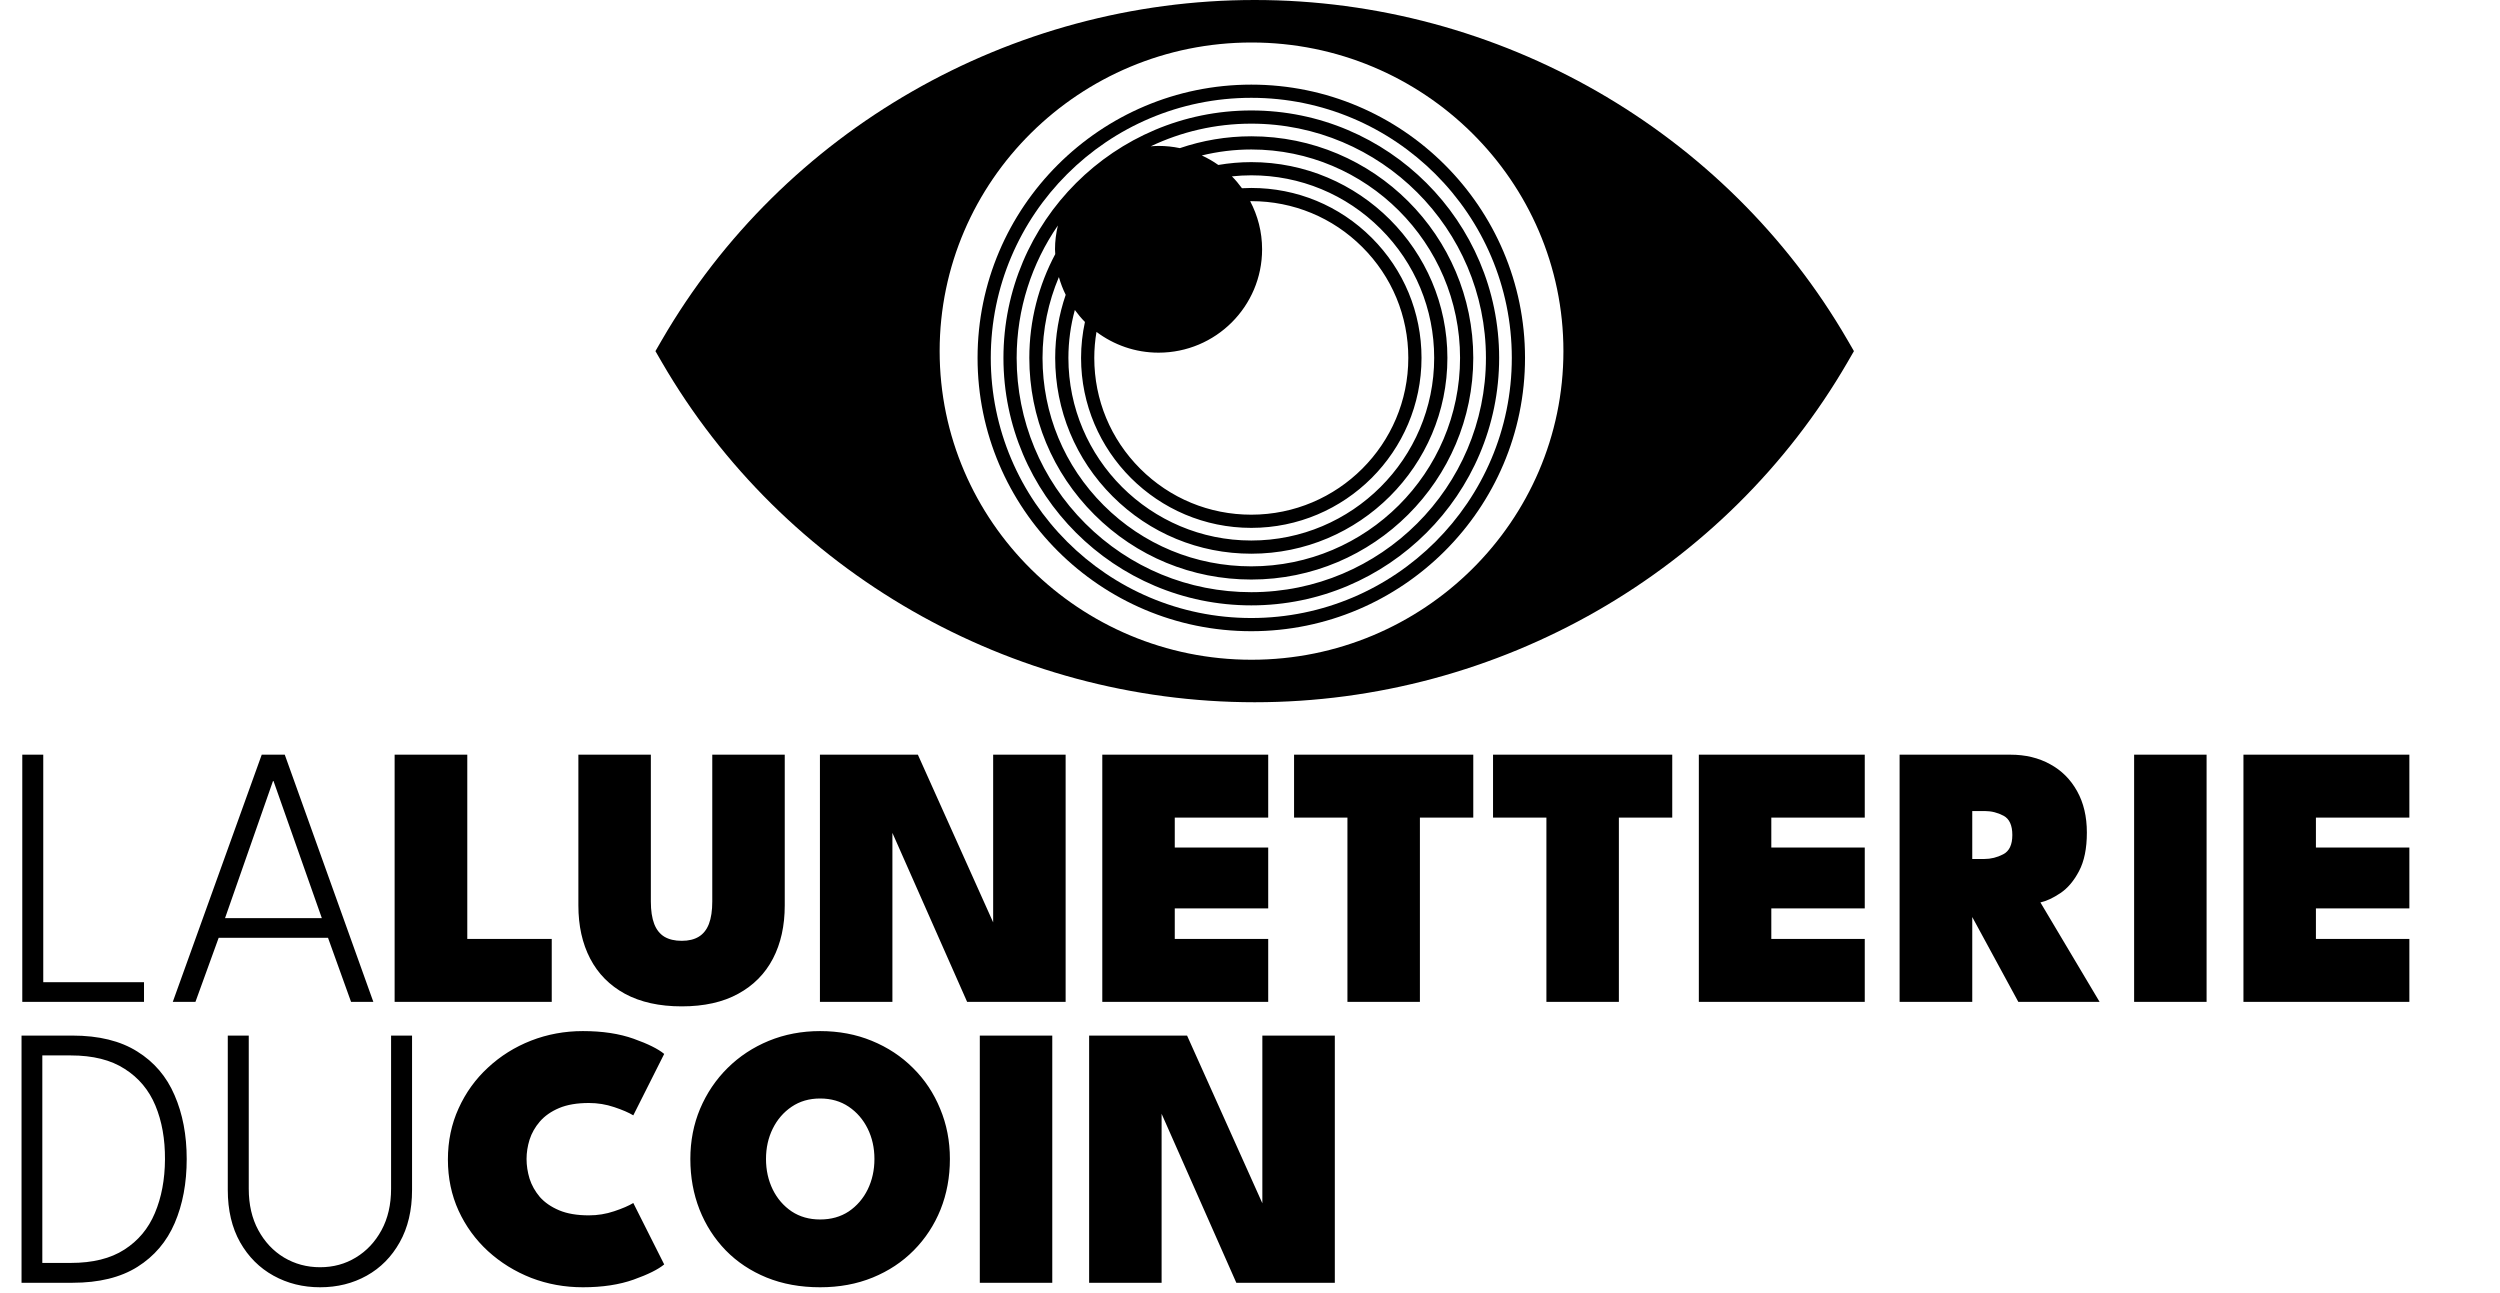
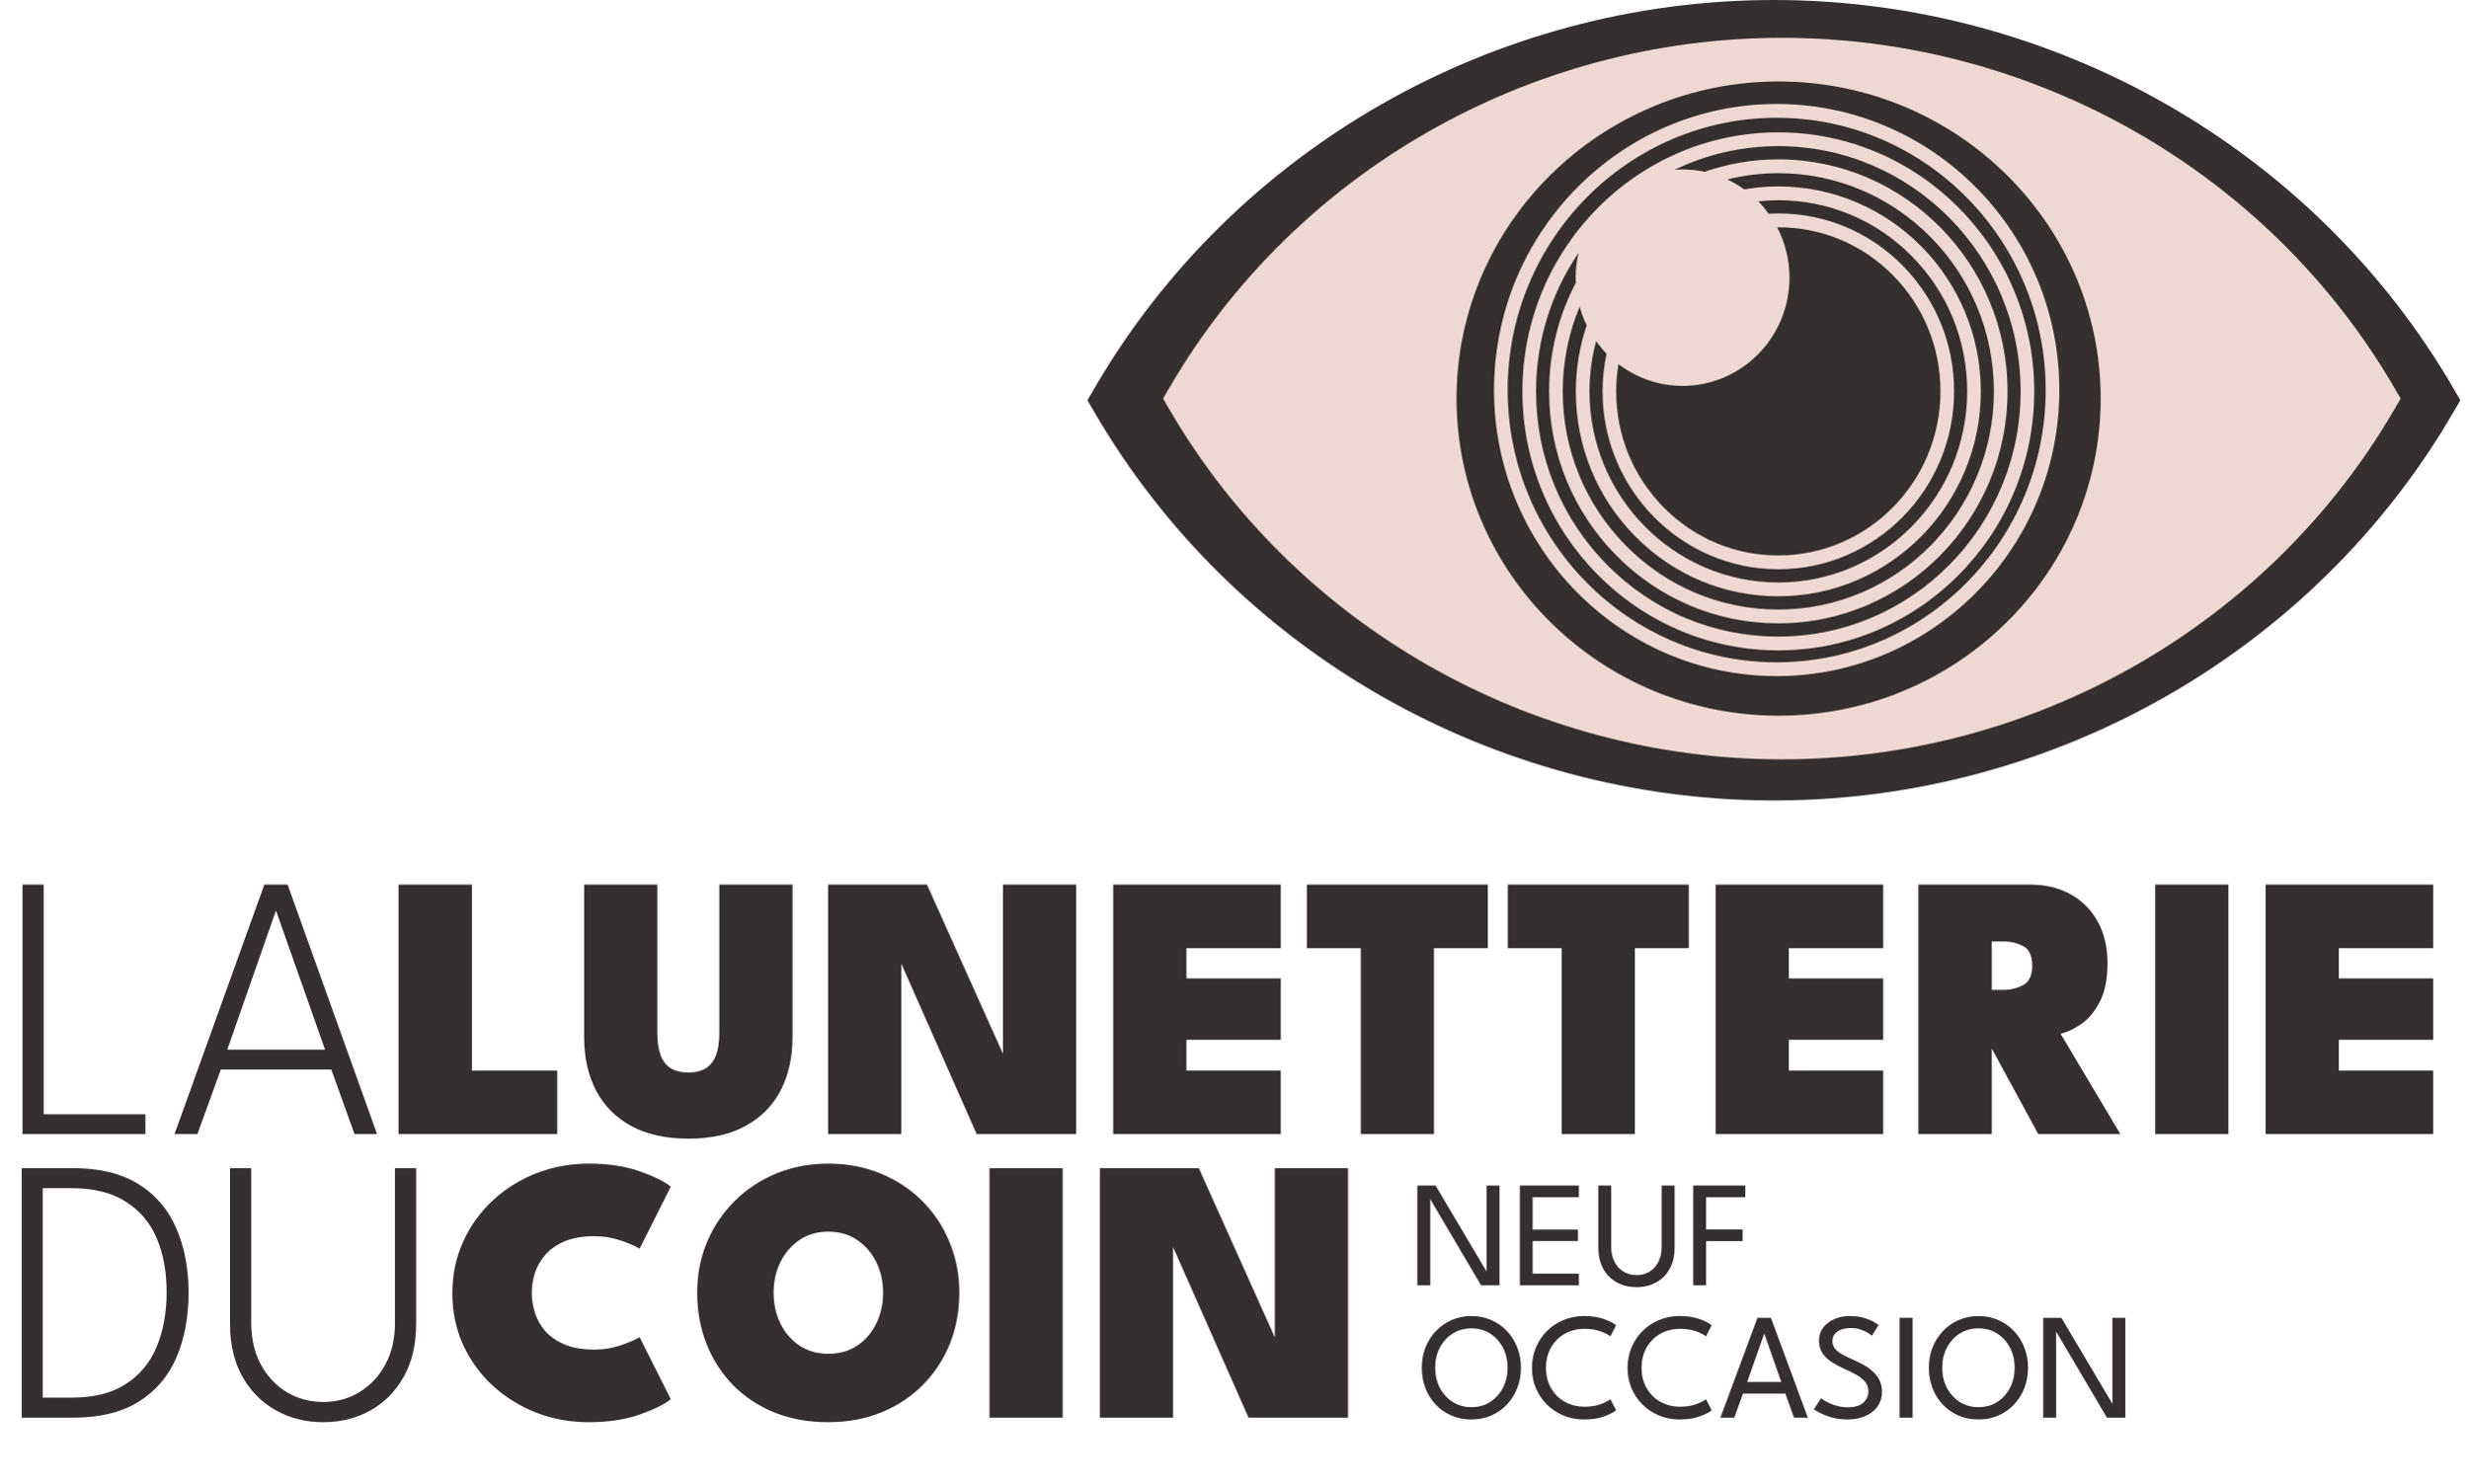
- <svg xmlns="http://www.w3.org/2000/svg" width="267" height="138" viewBox="0 0 267 138" fill="none">
-   <path d="M2.38 80.6H4.62V104.9H15.38V107H2.38V80.6ZM27.953 80.6H30.413L39.873 107H37.493L35.033 100.16H23.353L20.873 107H18.453L27.953 80.6ZM24.033 98.06H34.373L29.213 83.42H29.153L24.033 98.06ZM42.146 80.6H49.906V100.28H58.926V107H42.146V80.6ZM76.071 80.6H83.811V96.7C83.811 98.873 83.391 100.767 82.551 102.38C81.711 103.993 80.471 105.247 78.831 106.14C77.204 107.033 75.197 107.48 72.811 107.48C70.424 107.48 68.404 107.033 66.751 106.14C65.111 105.247 63.871 103.993 63.031 102.38C62.191 100.767 61.771 98.873 61.771 96.7V80.6H69.511V96.28C69.511 97.253 69.631 98.053 69.871 98.68C70.111 99.293 70.471 99.747 70.951 100.04C71.444 100.333 72.064 100.48 72.811 100.48C73.544 100.48 74.151 100.333 74.631 100.04C75.111 99.747 75.471 99.293 75.711 98.68C75.951 98.053 76.071 97.253 76.071 96.28V80.6ZM94.729 87.64L95.309 87.74V107H87.569V80.6H98.029L106.649 99.8L106.069 99.92V80.6H113.809V107H103.289L94.729 87.64ZM117.725 80.6H135.445V87.32H125.465V90.52H135.445V97.02H125.465V100.28H135.445V107H117.725V80.6ZM143.906 87.32H138.206V80.6H157.346V87.32H151.646V107H143.906V87.32ZM165.156 87.32H159.456V80.6H178.596V87.32H172.896V107H165.156V87.32ZM181.436 80.6H199.156V87.32H189.176V90.52H199.156V97.02H189.176V100.28H199.156V107H181.436V80.6ZM202.877 80.6H214.717C216.317 80.6 217.73 80.94 218.957 81.62C220.184 82.287 221.144 83.247 221.837 84.5C222.53 85.74 222.877 87.213 222.877 88.92C222.877 90.613 222.597 91.987 222.037 93.04C221.49 94.08 220.83 94.86 220.057 95.38C219.284 95.9 218.57 96.233 217.917 96.38L224.237 107H215.557L210.117 96.98H210.637V107H202.877V80.6ZM210.637 91.74H211.917C212.624 91.74 213.297 91.573 213.937 91.24C214.59 90.907 214.917 90.22 214.917 89.18C214.917 88.14 214.604 87.453 213.977 87.12C213.35 86.787 212.684 86.62 211.977 86.62H210.637V91.74ZM227.924 80.6H235.664V107H227.924V80.6ZM239.6 80.6H257.32V87.32H247.34V90.52H257.32V97.02H247.34V100.28H257.32V107H239.6V80.6ZM2.3 110.6H7.74C10.553 110.6 12.86 111.167 14.66 112.3C16.46 113.42 17.787 114.973 18.64 116.96C19.507 118.947 19.94 121.22 19.94 123.78C19.94 126.353 19.513 128.633 18.66 130.62C17.807 132.607 16.48 134.167 14.68 135.3C12.88 136.433 10.567 137 7.74 137H2.3V110.6ZM4.52 112.72V134.88H7.56C9.907 134.88 11.813 134.407 13.28 133.46C14.76 132.513 15.847 131.213 16.54 129.56C17.247 127.893 17.607 125.98 17.62 123.82C17.633 121.66 17.293 119.747 16.6 118.08C15.907 116.413 14.813 115.107 13.32 114.16C11.84 113.2 9.92 112.72 7.56 112.72H4.52ZM41.767 110.6H44.007V127.08C44.007 129.253 43.567 131.12 42.687 132.68C41.82 134.227 40.647 135.413 39.167 136.24C37.687 137.067 36.027 137.48 34.187 137.48C32.36 137.48 30.7 137.067 29.207 136.24C27.713 135.413 26.527 134.227 25.647 132.68C24.767 131.12 24.327 129.253 24.327 127.08V110.6H26.567V126.96C26.567 128.653 26.907 130.127 27.587 131.38C28.267 132.633 29.18 133.607 30.327 134.3C31.487 134.993 32.773 135.34 34.187 135.34C35.6 135.34 36.873 134.993 38.007 134.3C39.153 133.607 40.067 132.633 40.747 131.38C41.427 130.127 41.767 128.653 41.767 126.96V110.6ZM62.896 129.8C63.829 129.8 64.729 129.653 65.596 129.36C66.476 129.067 67.156 128.773 67.636 128.48L70.936 135.04C70.296 135.573 69.209 136.113 67.676 136.66C66.143 137.207 64.336 137.48 62.256 137.48C60.309 137.48 58.469 137.147 56.736 136.48C55.003 135.8 53.463 134.847 52.116 133.62C50.783 132.393 49.736 130.953 48.976 129.3C48.216 127.633 47.836 125.813 47.836 123.84C47.836 121.867 48.216 120.047 48.976 118.38C49.736 116.7 50.783 115.247 52.116 114.02C53.449 112.78 54.983 111.82 56.716 111.14C58.463 110.46 60.309 110.12 62.256 110.12C64.336 110.12 66.143 110.393 67.676 110.94C69.209 111.487 70.296 112.027 70.936 112.56L67.636 119.12C67.156 118.827 66.476 118.533 65.596 118.24C64.729 117.947 63.829 117.8 62.896 117.8C61.629 117.8 60.569 117.98 59.716 118.34C58.863 118.7 58.176 119.18 57.656 119.78C57.149 120.367 56.783 121.013 56.556 121.72C56.343 122.413 56.236 123.1 56.236 123.78C56.236 124.473 56.343 125.173 56.556 125.88C56.783 126.587 57.149 127.24 57.656 127.84C58.176 128.427 58.863 128.9 59.716 129.26C60.569 129.62 61.629 129.8 62.896 129.8ZM81.809 123.78C81.809 124.967 82.049 126.053 82.529 127.04C83.009 128.013 83.682 128.793 84.549 129.38C85.415 129.953 86.429 130.24 87.589 130.24C88.762 130.24 89.782 129.953 90.649 129.38C91.515 128.793 92.189 128.013 92.669 127.04C93.149 126.053 93.389 124.967 93.389 123.78C93.389 122.593 93.149 121.513 92.669 120.54C92.189 119.567 91.515 118.787 90.649 118.2C89.782 117.613 88.762 117.32 87.589 117.32C86.429 117.32 85.415 117.613 84.549 118.2C83.682 118.787 83.009 119.567 82.529 120.54C82.049 121.513 81.809 122.593 81.809 123.78ZM73.729 123.78C73.729 121.86 74.075 120.073 74.769 118.42C75.475 116.753 76.455 115.3 77.709 114.06C78.962 112.82 80.429 111.853 82.109 111.16C83.802 110.467 85.629 110.12 87.589 110.12C89.589 110.12 91.429 110.467 93.109 111.16C94.802 111.853 96.269 112.82 97.509 114.06C98.762 115.3 99.729 116.753 100.409 118.42C101.102 120.073 101.449 121.86 101.449 123.78C101.449 125.713 101.115 127.513 100.449 129.18C99.782 130.833 98.829 132.287 97.589 133.54C96.362 134.78 94.902 135.747 93.209 136.44C91.515 137.133 89.642 137.48 87.589 137.48C85.482 137.48 83.575 137.133 81.869 136.44C80.175 135.747 78.722 134.78 77.509 133.54C76.295 132.287 75.362 130.833 74.709 129.18C74.055 127.513 73.729 125.713 73.729 123.78ZM104.643 110.6H112.383V137H104.643V110.6ZM123.479 117.64L124.059 117.74V137H116.319V110.6H126.779L135.399 129.8L134.819 129.92V110.6H142.559V137H132.039L123.479 117.64Z" fill="currentColor" />
-   <path d="M133.638 10.447C148.98 10.447 161.461 22.908 161.461 38.225C161.461 53.543 148.98 66.004 133.638 66.004C118.297 66.004 105.815 53.543 105.815 38.226C105.815 22.908 118.297 10.447 133.638 10.447ZM133.638 67.413C149.758 67.413 162.872 54.32 162.872 38.226C162.872 22.131 149.758 9.038 133.638 9.038C117.518 9.038 104.404 22.131 104.404 38.226C104.404 54.32 117.518 67.413 133.638 67.413Z" fill="currentColor" />
-   <path d="M112.981 24.083C112.788 24.9 112.675 25.748 112.675 26.625C112.675 26.798 112.693 26.967 112.701 27.139C110.936 30.449 109.931 34.222 109.931 38.226C109.931 44.548 112.397 50.492 116.875 54.962C121.352 59.433 127.306 61.895 133.638 61.895C146.71 61.895 157.345 51.277 157.345 38.225C157.345 25.174 146.71 14.556 133.638 14.556C130.969 14.556 128.405 15.005 126.01 15.82C125.275 15.667 124.514 15.584 123.733 15.584C123.451 15.584 123.174 15.605 122.896 15.626C126.154 14.076 129.796 13.206 133.638 13.206C147.456 13.206 158.698 24.43 158.698 38.225C158.698 52.021 147.456 63.245 133.638 63.245C126.944 63.245 120.652 60.643 115.918 55.917C111.186 51.192 108.579 44.909 108.579 38.226C108.579 32.98 110.207 28.109 112.981 24.083ZM118.829 53.012C122.784 56.961 128.044 59.136 133.638 59.136C145.187 59.136 154.582 49.755 154.582 38.225C154.582 26.695 145.187 17.315 133.638 17.315C132.437 17.315 131.261 17.422 130.114 17.617C129.562 17.227 128.973 16.888 128.352 16.603C130.048 16.189 131.817 15.965 133.638 15.965C145.932 15.965 155.934 25.951 155.934 38.225C155.934 50.5 145.932 60.486 133.638 60.486C127.683 60.486 122.083 58.17 117.872 53.966C113.661 49.762 111.342 44.172 111.342 38.226C111.342 35.164 111.965 32.245 113.09 29.588C113.274 30.248 113.518 30.883 113.816 31.487C113.093 33.603 112.694 35.868 112.694 38.226C112.694 43.811 114.872 49.062 118.829 53.012ZM117.104 35.447C118.953 36.834 121.243 37.665 123.733 37.665C129.841 37.665 134.792 32.722 134.792 26.625C134.792 24.768 134.328 23.022 133.517 21.486C133.558 21.486 133.597 21.483 133.638 21.483C138.117 21.483 142.328 23.224 145.495 26.387C148.663 29.549 150.407 33.753 150.407 38.225C150.407 47.457 142.885 54.967 133.638 54.968C129.159 54.968 124.948 53.226 121.781 50.064C118.613 46.902 116.869 42.698 116.869 38.226C116.869 37.279 116.952 36.351 117.104 35.447ZM114.793 33.105C115.123 33.557 115.478 33.988 115.871 34.385C115.603 35.624 115.458 36.908 115.458 38.226C115.458 48.234 123.613 56.377 133.638 56.377C143.663 56.377 151.818 48.234 151.818 38.225C151.818 33.377 149.927 28.819 146.494 25.39C143.06 21.962 138.494 20.074 133.638 20.074C133.304 20.074 132.972 20.085 132.642 20.102C132.313 19.655 131.96 19.227 131.568 18.835C132.249 18.763 132.939 18.724 133.638 18.724C138.856 18.724 143.761 20.753 147.45 24.436C151.139 28.119 153.171 33.016 153.171 38.225C153.171 48.978 144.409 57.727 133.638 57.727C122.868 57.727 114.105 48.979 114.105 38.226C114.105 36.454 114.348 34.738 114.793 33.105ZM133.639 64.654C148.234 64.654 160.109 52.798 160.109 38.225C160.109 23.653 148.234 11.797 133.639 11.797C119.042 11.797 107.168 23.653 107.168 38.226C107.168 52.798 119.042 64.654 133.639 64.654Z" fill="currentColor" />
-   <path d="M133.664 4.539C152.031 4.539 166.973 19.325 166.973 37.5C166.973 55.675 152.031 70.461 133.664 70.461C115.297 70.461 100.354 55.675 100.354 37.5C100.354 19.325 115.297 4.539 133.664 4.539ZM134 75C160.074 75 184.338 61.08 197.322 38.672L198 37.5L197.322 36.329C184.338 13.92 160.075 0 134 0C107.926 0 83.662 13.92 70.678 36.328L70 37.5L70.678 38.671C83.662 61.08 107.926 75 134 75Z" fill="currentColor" />
+ <svg xmlns="http://www.w3.org/2000/svg" width="261" height="157" viewBox="0 0 261 157" fill="none">
+   <circle cx="187.5" cy="41.5" r="38.5" fill="#352F2F" />
+   <path d="M187.891 12.461C203.577 12.461 216.339 25.384 216.339 41.269C216.339 57.153 203.577 70.076 187.891 70.076C172.205 70.076 159.443 57.153 159.443 41.269C159.443 25.384 172.205 12.461 187.891 12.461ZM187.891 71.538C204.373 71.538 217.782 57.959 217.782 41.269C217.782 24.579 204.373 11 187.891 11C171.409 11 158 24.579 158 41.269C158 57.959 171.409 71.538 187.891 71.538Z" fill="#EFD8D1" />
+   <path d="M166.944 26.741C166.746 27.589 166.631 28.468 166.631 29.377C166.631 29.557 166.649 29.732 166.657 29.911C164.853 33.343 163.826 37.255 163.826 41.408C163.826 47.964 166.347 54.128 170.925 58.764C175.503 63.401 181.59 65.954 188.065 65.954C201.431 65.954 212.305 54.942 212.305 41.407C212.305 27.873 201.431 16.861 188.065 16.861C185.337 16.861 182.715 17.327 180.265 18.172C179.514 18.013 178.736 17.927 177.938 17.927C177.649 17.927 177.365 17.949 177.082 17.971C180.413 16.364 184.136 15.461 188.065 15.461C202.193 15.461 213.688 27.101 213.688 41.407C213.688 55.714 202.193 67.353 188.065 67.353C181.221 67.354 174.787 64.655 169.947 59.754C165.108 54.854 162.443 48.338 162.443 41.408C162.443 35.968 164.108 30.916 166.944 26.741ZM172.923 56.741C176.967 60.837 182.345 63.092 188.065 63.092C199.873 63.092 209.48 53.364 209.48 41.407C209.48 29.45 199.873 19.723 188.065 19.723C186.837 19.723 185.634 19.834 184.462 20.036C183.897 19.631 183.295 19.28 182.66 18.984C184.394 18.555 186.203 18.323 188.065 18.323C200.635 18.323 210.862 28.678 210.862 41.407C210.862 54.136 200.635 64.492 188.065 64.492C181.976 64.493 176.251 62.091 171.945 57.731C167.639 53.371 165.268 47.574 165.268 41.408C165.268 38.233 165.904 35.206 167.055 32.45C167.243 33.135 167.493 33.792 167.798 34.42C167.058 36.614 166.651 38.963 166.651 41.408C166.651 47.2 168.878 52.645 172.923 56.741ZM171.16 38.526C173.05 39.964 175.391 40.827 177.938 40.827C184.182 40.827 189.245 35.7 189.245 29.377C189.245 27.452 188.77 25.641 187.941 24.048C187.983 24.048 188.024 24.045 188.065 24.045C192.645 24.045 196.951 25.851 200.189 29.13C203.428 32.409 205.211 36.769 205.211 41.407C205.211 50.98 197.52 58.769 188.065 58.77C183.485 58.77 179.18 56.964 175.941 53.685C172.702 50.405 170.919 46.045 170.919 41.408C170.919 40.426 171.004 39.464 171.16 38.526ZM168.797 36.097C169.134 36.566 169.497 37.013 169.899 37.425C169.624 38.709 169.476 40.041 169.476 41.408C169.476 51.787 177.815 60.231 188.065 60.231C198.315 60.231 206.654 51.786 206.654 41.407C206.654 36.379 204.72 31.652 201.21 28.097C197.699 24.542 193.031 22.584 188.065 22.584C187.723 22.584 187.384 22.595 187.046 22.613C186.71 22.149 186.349 21.705 185.949 21.299C186.645 21.224 187.35 21.184 188.065 21.184C193.4 21.184 198.415 23.287 202.187 27.107C205.959 30.927 208.037 36.005 208.037 41.407C208.037 52.559 199.078 61.631 188.065 61.631C177.053 61.631 168.093 52.559 168.093 41.408C168.093 39.57 168.341 37.791 168.797 36.097ZM188.066 68.815C202.989 68.815 215.131 56.52 215.131 41.407C215.131 26.295 202.989 14 188.066 14C173.141 14 161 26.295 161 41.408C161 56.52 173.141 68.815 188.066 68.815Z" fill="#EFD8D1" />
+   <path d="M187.214 5.125C208.048 5.125 224.997 21.823 224.997 42.347C224.997 62.872 208.048 79.57 187.214 79.57C166.38 79.57 149.431 62.872 149.431 42.347C149.431 21.823 166.38 5.125 187.214 5.125ZM187.595 84.695C217.172 84.695 244.694 68.975 259.421 43.67L260.191 42.347L259.421 41.025C244.694 15.72 217.172 7.62939e-06 187.596 7.62939e-06C158.019 7.62939e-06 130.497 15.72 115.77 41.025L115 42.347L115.77 43.67C130.497 68.975 158.019 84.695 187.595 84.695Z" fill="#352F2F" />
+   <path d="M188.095 8.62C206.874 8.62 222.153 23.672 222.153 42.172C222.153 60.673 206.874 75.725 188.094 75.725C169.315 75.725 154.036 60.673 154.036 42.172C154.036 23.672 169.315 8.62 188.095 8.62ZM188.438 80.345C215.098 80.345 239.907 66.175 253.183 43.365L253.876 42.172L253.183 40.98C239.907 18.17 215.099 4 188.438 4C161.778 4 136.969 18.17 123.694 40.98L123 42.172L123.694 43.364C136.969 66.175 161.778 80.345 188.438 80.345Z" fill="#EFD8D1" />
+   <path d="M2.38 93.6H4.62V117.9H15.38V120H2.38V93.6ZM27.953 93.6H30.413L39.873 120H37.493L35.033 113.16H23.353L20.873 120H18.453L27.953 93.6ZM24.033 111.06H34.373L29.213 96.42H29.153L24.033 111.06ZM42.146 93.6H49.906V113.28H58.926V120H42.146V93.6ZM76.071 93.6H83.811V109.7C83.811 111.873 83.391 113.767 82.551 115.38C81.711 116.993 80.471 118.247 78.831 119.14C77.204 120.033 75.197 120.48 72.811 120.48C70.424 120.48 68.404 120.033 66.751 119.14C65.111 118.247 63.871 116.993 63.031 115.38C62.191 113.767 61.771 111.873 61.771 109.7V93.6H69.511V109.28C69.511 110.253 69.631 111.053 69.871 111.68C70.111 112.293 70.471 112.747 70.951 113.04C71.444 113.333 72.064 113.48 72.811 113.48C73.544 113.48 74.151 113.333 74.631 113.04C75.111 112.747 75.471 112.293 75.711 111.68C75.951 111.053 76.071 110.253 76.071 109.28V93.6ZM94.729 100.64L95.309 100.74V120H87.569V93.6H98.029L106.649 112.8L106.069 112.92V93.6H113.809V120H103.289L94.729 100.64ZM117.725 93.6H135.445V100.32H125.465V103.52H135.445V110.02H125.465V113.28H135.445V120H117.725V93.6ZM143.906 100.32H138.206V93.6H157.346V100.32H151.646V120H143.906V100.32ZM165.156 100.32H159.456V93.6H178.596V100.32H172.896V120H165.156V100.32ZM181.436 93.6H199.156V100.32H189.176V103.52H199.156V110.02H189.176V113.28H199.156V120H181.436V93.6ZM202.877 93.6H214.717C216.317 93.6 217.73 93.94 218.957 94.62C220.184 95.287 221.144 96.247 221.837 97.5C222.53 98.74 222.877 100.213 222.877 101.92C222.877 103.613 222.597 104.987 222.037 106.04C221.49 107.08 220.83 107.86 220.057 108.38C219.284 108.9 218.57 109.233 217.917 109.38L224.237 120H215.557L210.117 109.98H210.637V120H202.877V93.6ZM210.637 104.74H211.917C212.624 104.74 213.297 104.573 213.937 104.24C214.59 103.907 214.917 103.22 214.917 102.18C214.917 101.14 214.604 100.453 213.977 100.12C213.35 99.787 212.684 99.62 211.977 99.62H210.637V104.74ZM227.924 93.6H235.664V120H227.924V93.6ZM239.6 93.6H257.32V100.32H247.34V103.52H257.32V110.02H247.34V113.28H257.32V120H239.6V93.6ZM2.3 123.6H7.74C10.553 123.6 12.86 124.167 14.66 125.3C16.46 126.42 17.787 127.973 18.64 129.96C19.507 131.947 19.94 134.22 19.94 136.78C19.94 139.353 19.513 141.633 18.66 143.62C17.807 145.607 16.48 147.167 14.68 148.3C12.88 149.433 10.567 150 7.74 150H2.3V123.6ZM4.52 125.72V147.88H7.56C9.907 147.88 11.813 147.407 13.28 146.46C14.76 145.513 15.847 144.213 16.54 142.56C17.247 140.893 17.607 138.98 17.62 136.82C17.633 134.66 17.293 132.747 16.6 131.08C15.907 129.413 14.813 128.107 13.32 127.16C11.84 126.2 9.92 125.72 7.56 125.72H4.52ZM41.767 123.6H44.007V140.08C44.007 142.253 43.567 144.12 42.687 145.68C41.82 147.227 40.647 148.413 39.167 149.24C37.687 150.067 36.027 150.48 34.187 150.48C32.36 150.48 30.7 150.067 29.207 149.24C27.713 148.413 26.527 147.227 25.647 145.68C24.767 144.12 24.327 142.253 24.327 140.08V123.6H26.567V139.96C26.567 141.653 26.907 143.127 27.587 144.38C28.267 145.633 29.18 146.607 30.327 147.3C31.487 147.993 32.773 148.34 34.187 148.34C35.6 148.34 36.873 147.993 38.007 147.3C39.153 146.607 40.067 145.633 40.747 144.38C41.427 143.127 41.767 141.653 41.767 139.96V123.6ZM62.896 142.8C63.829 142.8 64.729 142.653 65.596 142.36C66.476 142.067 67.156 141.773 67.636 141.48L70.936 148.04C70.296 148.573 69.209 149.113 67.676 149.66C66.143 150.207 64.336 150.48 62.256 150.48C60.309 150.48 58.469 150.147 56.736 149.48C55.003 148.8 53.463 147.847 52.116 146.62C50.783 145.393 49.736 143.953 48.976 142.3C48.216 140.633 47.836 138.813 47.836 136.84C47.836 134.867 48.216 133.047 48.976 131.38C49.736 129.7 50.783 128.247 52.116 127.02C53.449 125.78 54.983 124.82 56.716 124.14C58.463 123.46 60.309 123.12 62.256 123.12C64.336 123.12 66.143 123.393 67.676 123.94C69.209 124.487 70.296 125.027 70.936 125.56L67.636 132.12C67.156 131.827 66.476 131.533 65.596 131.24C64.729 130.947 63.829 130.8 62.896 130.8C61.629 130.8 60.569 130.98 59.716 131.34C58.863 131.7 58.176 132.18 57.656 132.78C57.149 133.367 56.783 134.013 56.556 134.72C56.343 135.413 56.236 136.1 56.236 136.78C56.236 137.473 56.343 138.173 56.556 138.88C56.783 139.587 57.149 140.24 57.656 140.84C58.176 141.427 58.863 141.9 59.716 142.26C60.569 142.62 61.629 142.8 62.896 142.8ZM81.809 136.78C81.809 137.967 82.049 139.053 82.529 140.04C83.009 141.013 83.682 141.793 84.549 142.38C85.415 142.953 86.429 143.24 87.589 143.24C88.762 143.24 89.782 142.953 90.649 142.38C91.515 141.793 92.189 141.013 92.669 140.04C93.149 139.053 93.389 137.967 93.389 136.78C93.389 135.593 93.149 134.513 92.669 133.54C92.189 132.567 91.515 131.787 90.649 131.2C89.782 130.613 88.762 130.32 87.589 130.32C86.429 130.32 85.415 130.613 84.549 131.2C83.682 131.787 83.009 132.567 82.529 133.54C82.049 134.513 81.809 135.593 81.809 136.78ZM73.729 136.78C73.729 134.86 74.075 133.073 74.769 131.42C75.475 129.753 76.455 128.3 77.709 127.06C78.962 125.82 80.429 124.853 82.109 124.16C83.802 123.467 85.629 123.12 87.589 123.12C89.589 123.12 91.429 123.467 93.109 124.16C94.802 124.853 96.269 125.82 97.509 127.06C98.762 128.3 99.729 129.753 100.409 131.42C101.102 133.073 101.449 134.86 101.449 136.78C101.449 138.713 101.115 140.513 100.449 142.18C99.782 143.833 98.829 145.287 97.589 146.54C96.362 147.78 94.902 148.747 93.209 149.44C91.515 150.133 89.642 150.48 87.589 150.48C85.482 150.48 83.575 150.133 81.869 149.44C80.175 148.747 78.722 147.78 77.509 146.54C76.295 145.287 75.362 143.833 74.709 142.18C74.055 140.513 73.729 138.713 73.729 136.78ZM104.643 123.6H112.383V150H104.643V123.6ZM123.479 130.64L124.059 130.74V150H116.319V123.6H126.779L135.399 142.8L134.819 142.92V123.6H142.559V150H132.039L123.479 130.64Z" fill="#352F2F" />
+   <path d="M151.168 126.736L151.256 126.752V136H149.888V125.44H151.816L157.296 134.68L157.208 134.696V125.44H158.576V136H156.632L151.168 126.736ZM160.732 125.44H166.972V126.68H162.084V130.104H166.876V131.312H162.084V134.76H166.972V136H160.732V125.44ZM175.73 125.44H177.098V132C177.098 132.869 176.925 133.619 176.578 134.248C176.231 134.872 175.754 135.352 175.146 135.688C174.543 136.024 173.853 136.192 173.074 136.192C172.295 136.192 171.599 136.024 170.986 135.688C170.378 135.352 169.901 134.872 169.554 134.248C169.207 133.619 169.034 132.869 169.034 132V125.44H170.394V131.928C170.394 132.541 170.511 133.072 170.746 133.52C170.981 133.968 171.301 134.315 171.706 134.56C172.111 134.8 172.567 134.92 173.074 134.92C173.581 134.92 174.034 134.8 174.434 134.56C174.834 134.315 175.149 133.968 175.378 133.52C175.613 133.072 175.73 132.541 175.73 131.928V125.44ZM179.068 125.44H184.572V126.68H180.428V130.088H184.292V131.32H180.428V136H179.068V125.44Z" fill="#352F2F" />
+   <path d="M151.776 144.712C151.776 145.496 151.939 146.203 152.264 146.832C152.595 147.461 153.048 147.963 153.624 148.336C154.2 148.704 154.861 148.888 155.608 148.888C156.36 148.888 157.021 148.704 157.592 148.336C158.168 147.963 158.619 147.461 158.944 146.832C159.269 146.203 159.432 145.496 159.432 144.712C159.432 143.928 159.269 143.224 158.944 142.6C158.619 141.971 158.168 141.472 157.592 141.104C157.021 140.736 156.36 140.552 155.608 140.552C154.861 140.552 154.2 140.736 153.624 141.104C153.048 141.472 152.595 141.971 152.264 142.6C151.939 143.224 151.776 143.928 151.776 144.712ZM150.36 144.712C150.36 143.944 150.491 143.229 150.752 142.568C151.019 141.901 151.389 141.32 151.864 140.824C152.339 140.328 152.893 139.941 153.528 139.664C154.168 139.387 154.861 139.248 155.608 139.248C156.36 139.248 157.053 139.387 157.688 139.664C158.328 139.941 158.883 140.328 159.352 140.824C159.827 141.32 160.195 141.901 160.456 142.568C160.717 143.229 160.848 143.944 160.848 144.712C160.848 145.485 160.717 146.205 160.456 146.872C160.2 147.533 159.835 148.115 159.36 148.616C158.891 149.112 158.339 149.499 157.704 149.776C157.069 150.053 156.371 150.192 155.608 150.192C154.845 150.192 154.141 150.053 153.496 149.776C152.856 149.499 152.301 149.112 151.832 148.616C151.363 148.115 151 147.533 150.744 146.872C150.488 146.205 150.36 145.485 150.36 144.712ZM167.571 148.84C168.227 148.84 168.795 148.749 169.275 148.568C169.76 148.387 170.104 148.211 170.307 148.04L170.907 149.216C170.667 149.429 170.248 149.645 169.651 149.864C169.059 150.083 168.347 150.192 167.515 150.192C166.736 150.192 166.013 150.053 165.347 149.776C164.68 149.499 164.096 149.112 163.595 148.616C163.099 148.12 162.709 147.541 162.427 146.88C162.149 146.219 162.011 145.504 162.011 144.736C162.011 143.968 162.149 143.251 162.427 142.584C162.704 141.917 163.091 141.336 163.587 140.84C164.088 140.339 164.672 139.949 165.339 139.672C166.011 139.389 166.736 139.248 167.515 139.248C168.347 139.248 169.059 139.357 169.651 139.576C170.248 139.795 170.667 140.011 170.907 140.224L170.307 141.4C170.104 141.224 169.76 141.048 169.275 140.872C168.795 140.691 168.227 140.6 167.571 140.6C166.973 140.6 166.427 140.701 165.931 140.904C165.435 141.107 165.003 141.395 164.635 141.768C164.272 142.136 163.989 142.571 163.787 143.072C163.589 143.573 163.491 144.12 163.491 144.712C163.491 145.309 163.589 145.861 163.787 146.368C163.989 146.869 164.272 147.307 164.635 147.68C165.003 148.048 165.435 148.333 165.931 148.536C166.427 148.739 166.973 148.84 167.571 148.84ZM177.68 148.84C178.336 148.84 178.904 148.749 179.384 148.568C179.869 148.387 180.213 148.211 180.416 148.04L181.016 149.216C180.776 149.429 180.357 149.645 179.76 149.864C179.168 150.083 178.456 150.192 177.624 150.192C176.845 150.192 176.123 150.053 175.456 149.776C174.789 149.499 174.205 149.112 173.704 148.616C173.208 148.12 172.819 147.541 172.536 146.88C172.259 146.219 172.12 145.504 172.12 144.736C172.12 143.968 172.259 143.251 172.536 142.584C172.813 141.917 173.2 141.336 173.696 140.84C174.197 140.339 174.781 139.949 175.448 139.672C176.12 139.389 176.845 139.248 177.624 139.248C178.456 139.248 179.168 139.357 179.76 139.576C180.357 139.795 180.776 140.011 181.016 140.224L180.416 141.4C180.213 141.224 179.869 141.048 179.384 140.872C178.904 140.691 178.336 140.6 177.68 140.6C177.083 140.6 176.536 140.701 176.04 140.904C175.544 141.107 175.112 141.395 174.744 141.768C174.381 142.136 174.099 142.571 173.896 143.072C173.699 143.573 173.6 144.12 173.6 144.712C173.6 145.309 173.699 145.861 173.896 146.368C174.099 146.869 174.381 147.307 174.744 147.68C175.112 148.048 175.544 148.333 176.04 148.536C176.536 148.739 177.083 148.84 177.68 148.84ZM185.861 139.44H187.285L191.189 150H189.725L188.813 147.456H184.333L183.405 150H181.941L185.861 139.44ZM184.773 146.224H188.381L186.589 141.12H186.565L184.773 146.224ZM195.606 139.248C196.214 139.248 196.736 139.317 197.174 139.456C197.616 139.595 197.963 139.741 198.214 139.896C198.47 140.051 198.622 140.152 198.67 140.2L197.966 141.328C197.886 141.259 197.744 141.16 197.542 141.032C197.339 140.899 197.086 140.781 196.782 140.68C196.478 140.573 196.131 140.52 195.742 140.52C195.139 140.52 194.662 140.643 194.31 140.888C193.963 141.128 193.789 141.469 193.789 141.912C193.789 142.211 193.88 142.475 194.062 142.704C194.248 142.928 194.51 143.133 194.846 143.32C195.182 143.507 195.574 143.699 196.022 143.896C196.39 144.051 196.75 144.227 197.102 144.424C197.459 144.621 197.782 144.853 198.07 145.12C198.363 145.387 198.595 145.696 198.766 146.048C198.942 146.4 199.03 146.805 199.03 147.264C199.03 147.717 198.936 148.125 198.75 148.488C198.568 148.851 198.31 149.16 197.974 149.416C197.643 149.667 197.256 149.859 196.814 149.992C196.371 150.125 195.894 150.192 195.382 150.192C194.736 150.192 194.152 150.112 193.63 149.952C193.112 149.792 192.694 149.624 192.374 149.448C192.059 149.272 191.878 149.163 191.83 149.12L192.574 147.944C192.638 147.997 192.755 148.077 192.926 148.184C193.096 148.285 193.307 148.392 193.558 148.504C193.808 148.616 194.091 148.712 194.406 148.792C194.72 148.867 195.056 148.904 195.414 148.904C196.128 148.904 196.67 148.744 197.038 148.424C197.406 148.104 197.59 147.693 197.59 147.192C197.59 146.808 197.472 146.477 197.238 146.2C197.003 145.923 196.691 145.675 196.302 145.456C195.912 145.237 195.483 145.027 195.014 144.824C194.534 144.605 194.094 144.365 193.694 144.104C193.294 143.843 192.971 143.531 192.726 143.168C192.486 142.8 192.366 142.357 192.366 141.84C192.366 141.328 192.51 140.877 192.798 140.488C193.091 140.099 193.483 139.795 193.974 139.576C194.47 139.357 195.014 139.248 195.606 139.248ZM200.891 139.44H202.267V150H200.891V139.44ZM205.401 144.712C205.401 145.496 205.564 146.203 205.889 146.832C206.22 147.461 206.673 147.963 207.249 148.336C207.825 148.704 208.486 148.888 209.233 148.888C209.985 148.888 210.646 148.704 211.217 148.336C211.793 147.963 212.244 147.461 212.569 146.832C212.894 146.203 213.057 145.496 213.057 144.712C213.057 143.928 212.894 143.224 212.569 142.6C212.244 141.971 211.793 141.472 211.217 141.104C210.646 140.736 209.985 140.552 209.233 140.552C208.486 140.552 207.825 140.736 207.249 141.104C206.673 141.472 206.22 141.971 205.889 142.6C205.564 143.224 205.401 143.928 205.401 144.712ZM203.985 144.712C203.985 143.944 204.116 143.229 204.377 142.568C204.644 141.901 205.014 141.32 205.489 140.824C205.964 140.328 206.518 139.941 207.153 139.664C207.793 139.387 208.486 139.248 209.233 139.248C209.985 139.248 210.678 139.387 211.313 139.664C211.953 139.941 212.508 140.328 212.977 140.824C213.452 141.32 213.82 141.901 214.081 142.568C214.342 143.229 214.473 143.944 214.473 144.712C214.473 145.485 214.342 146.205 214.081 146.872C213.825 147.533 213.46 148.115 212.985 148.616C212.516 149.112 211.964 149.499 211.329 149.776C210.694 150.053 209.996 150.192 209.233 150.192C208.47 150.192 207.766 150.053 207.121 149.776C206.481 149.499 205.926 149.112 205.457 148.616C204.988 148.115 204.625 147.533 204.369 146.872C204.113 146.205 203.985 145.485 203.985 144.712ZM217.356 140.736L217.444 140.752V150H216.076V139.44H218.004L223.484 148.68L223.396 148.696V139.44H224.764V150H222.82L217.356 140.736Z" fill="#352F2F" />
</svg>
